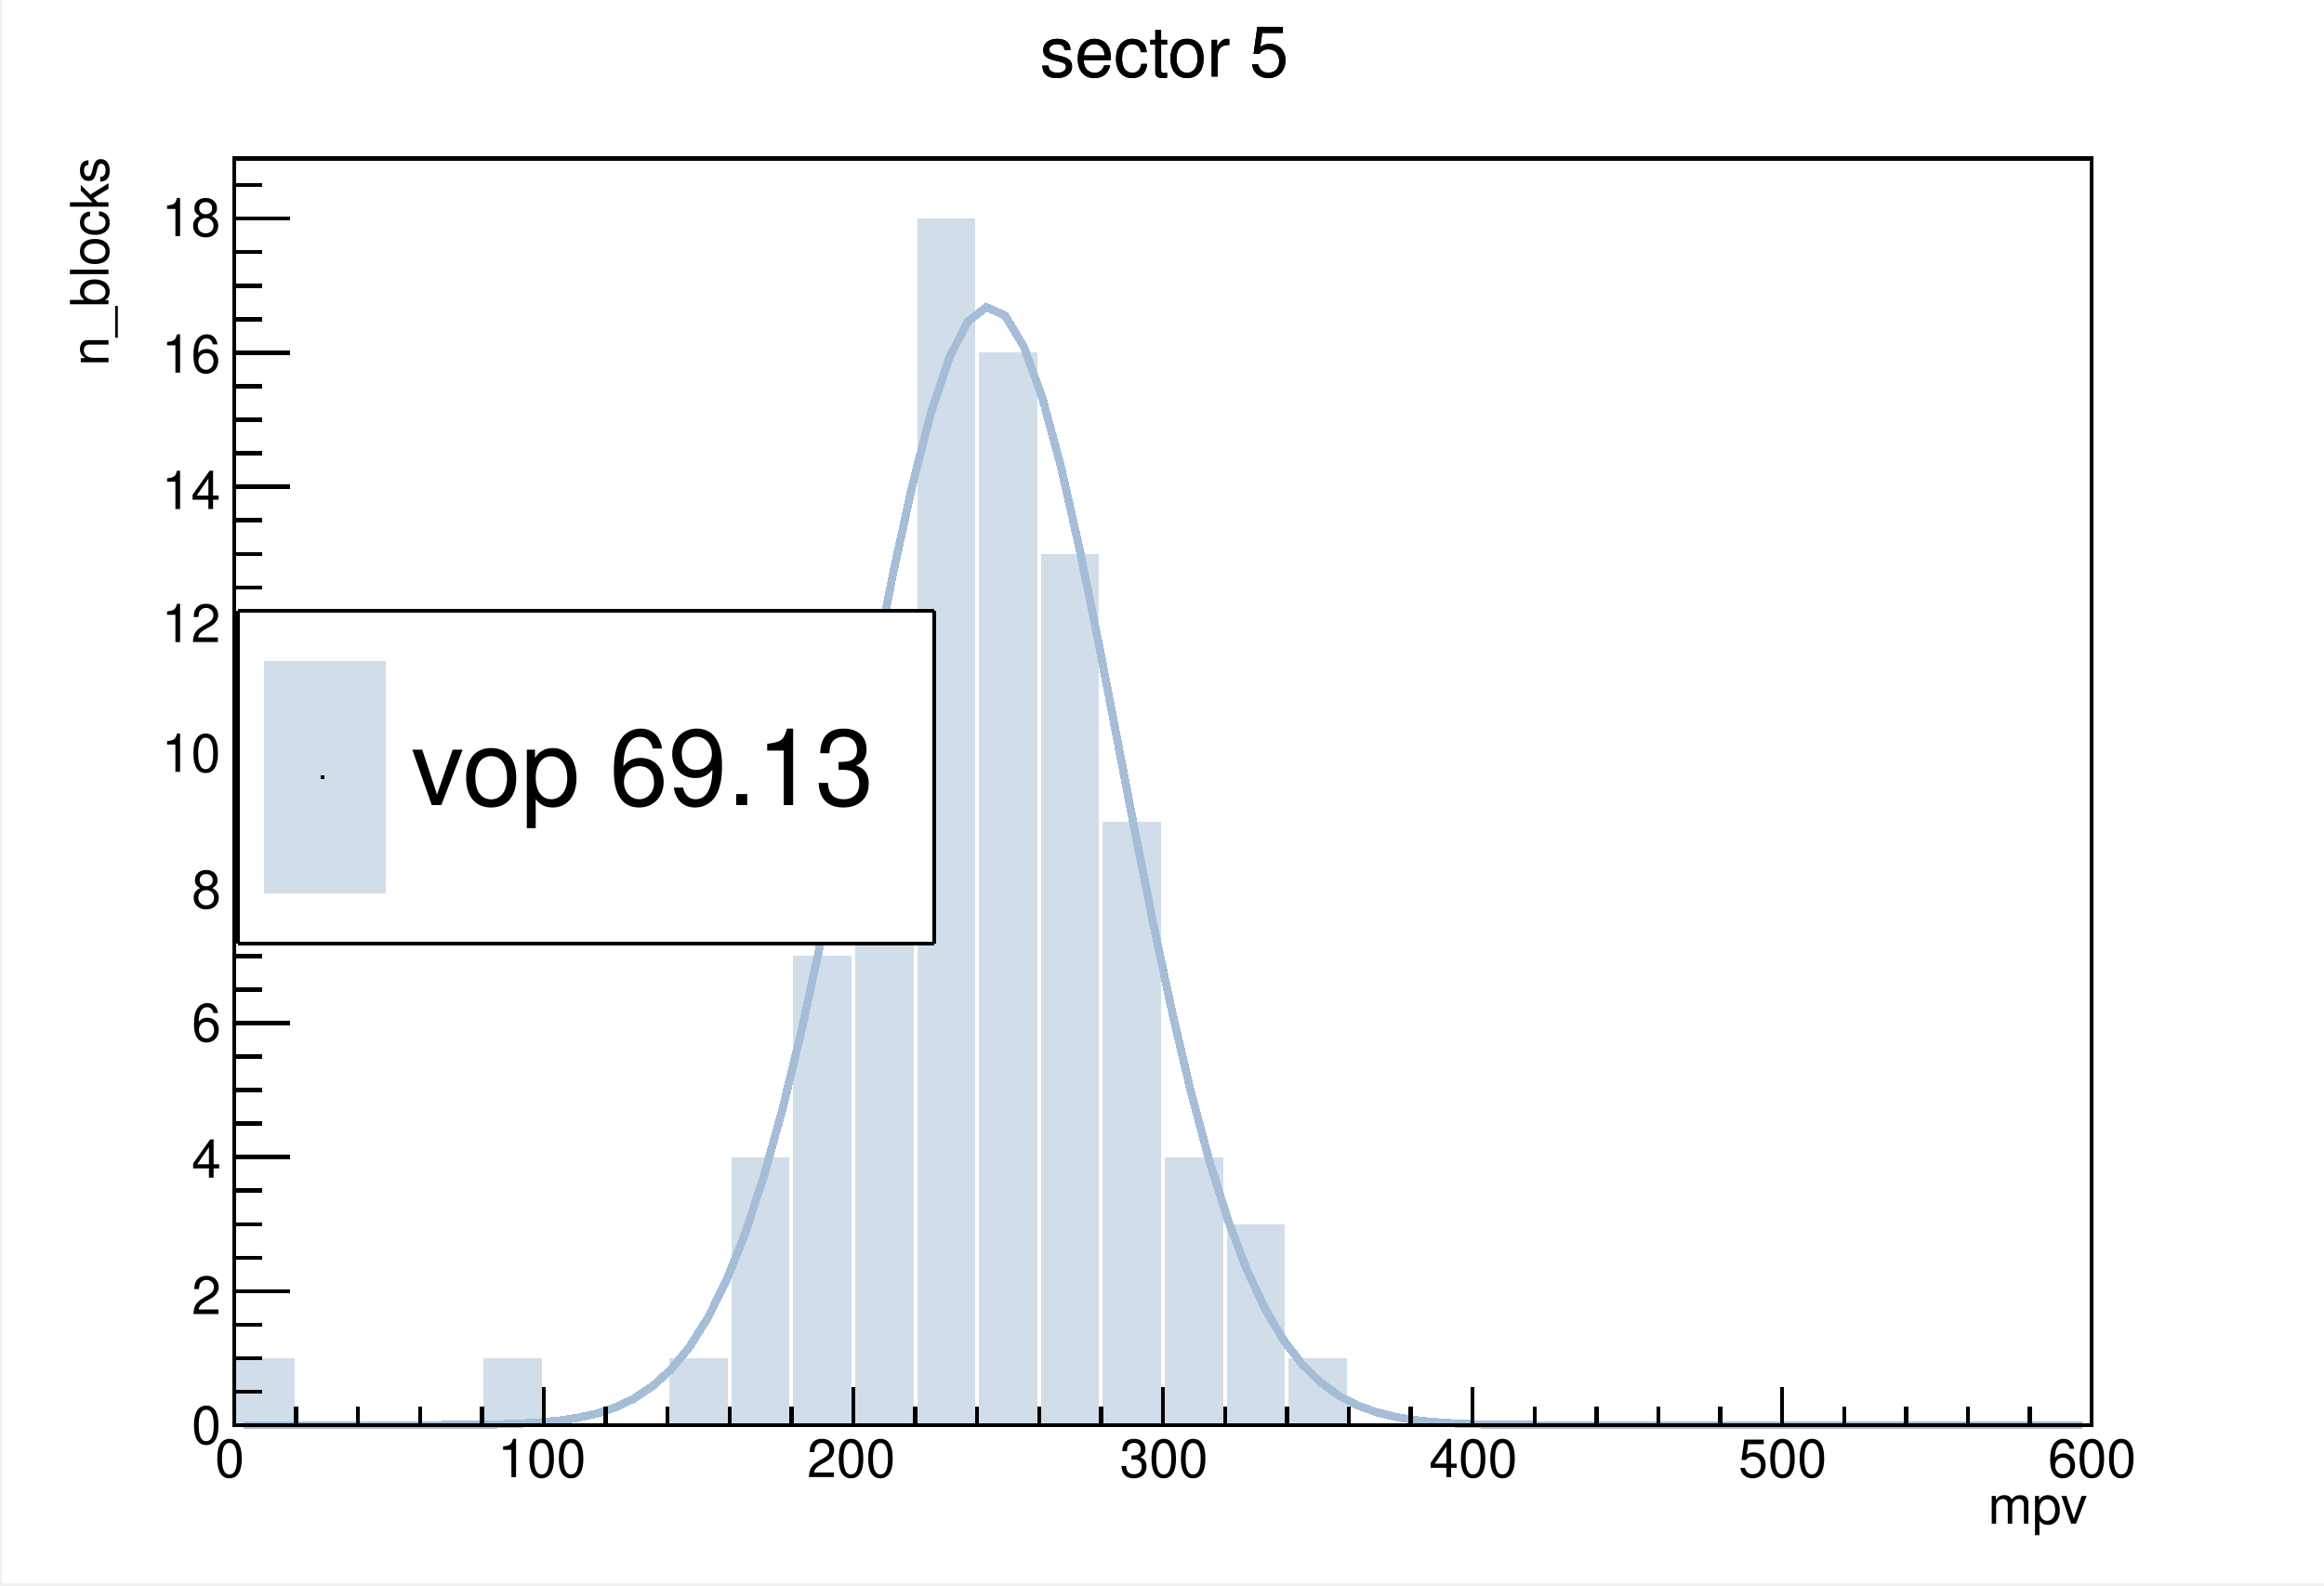
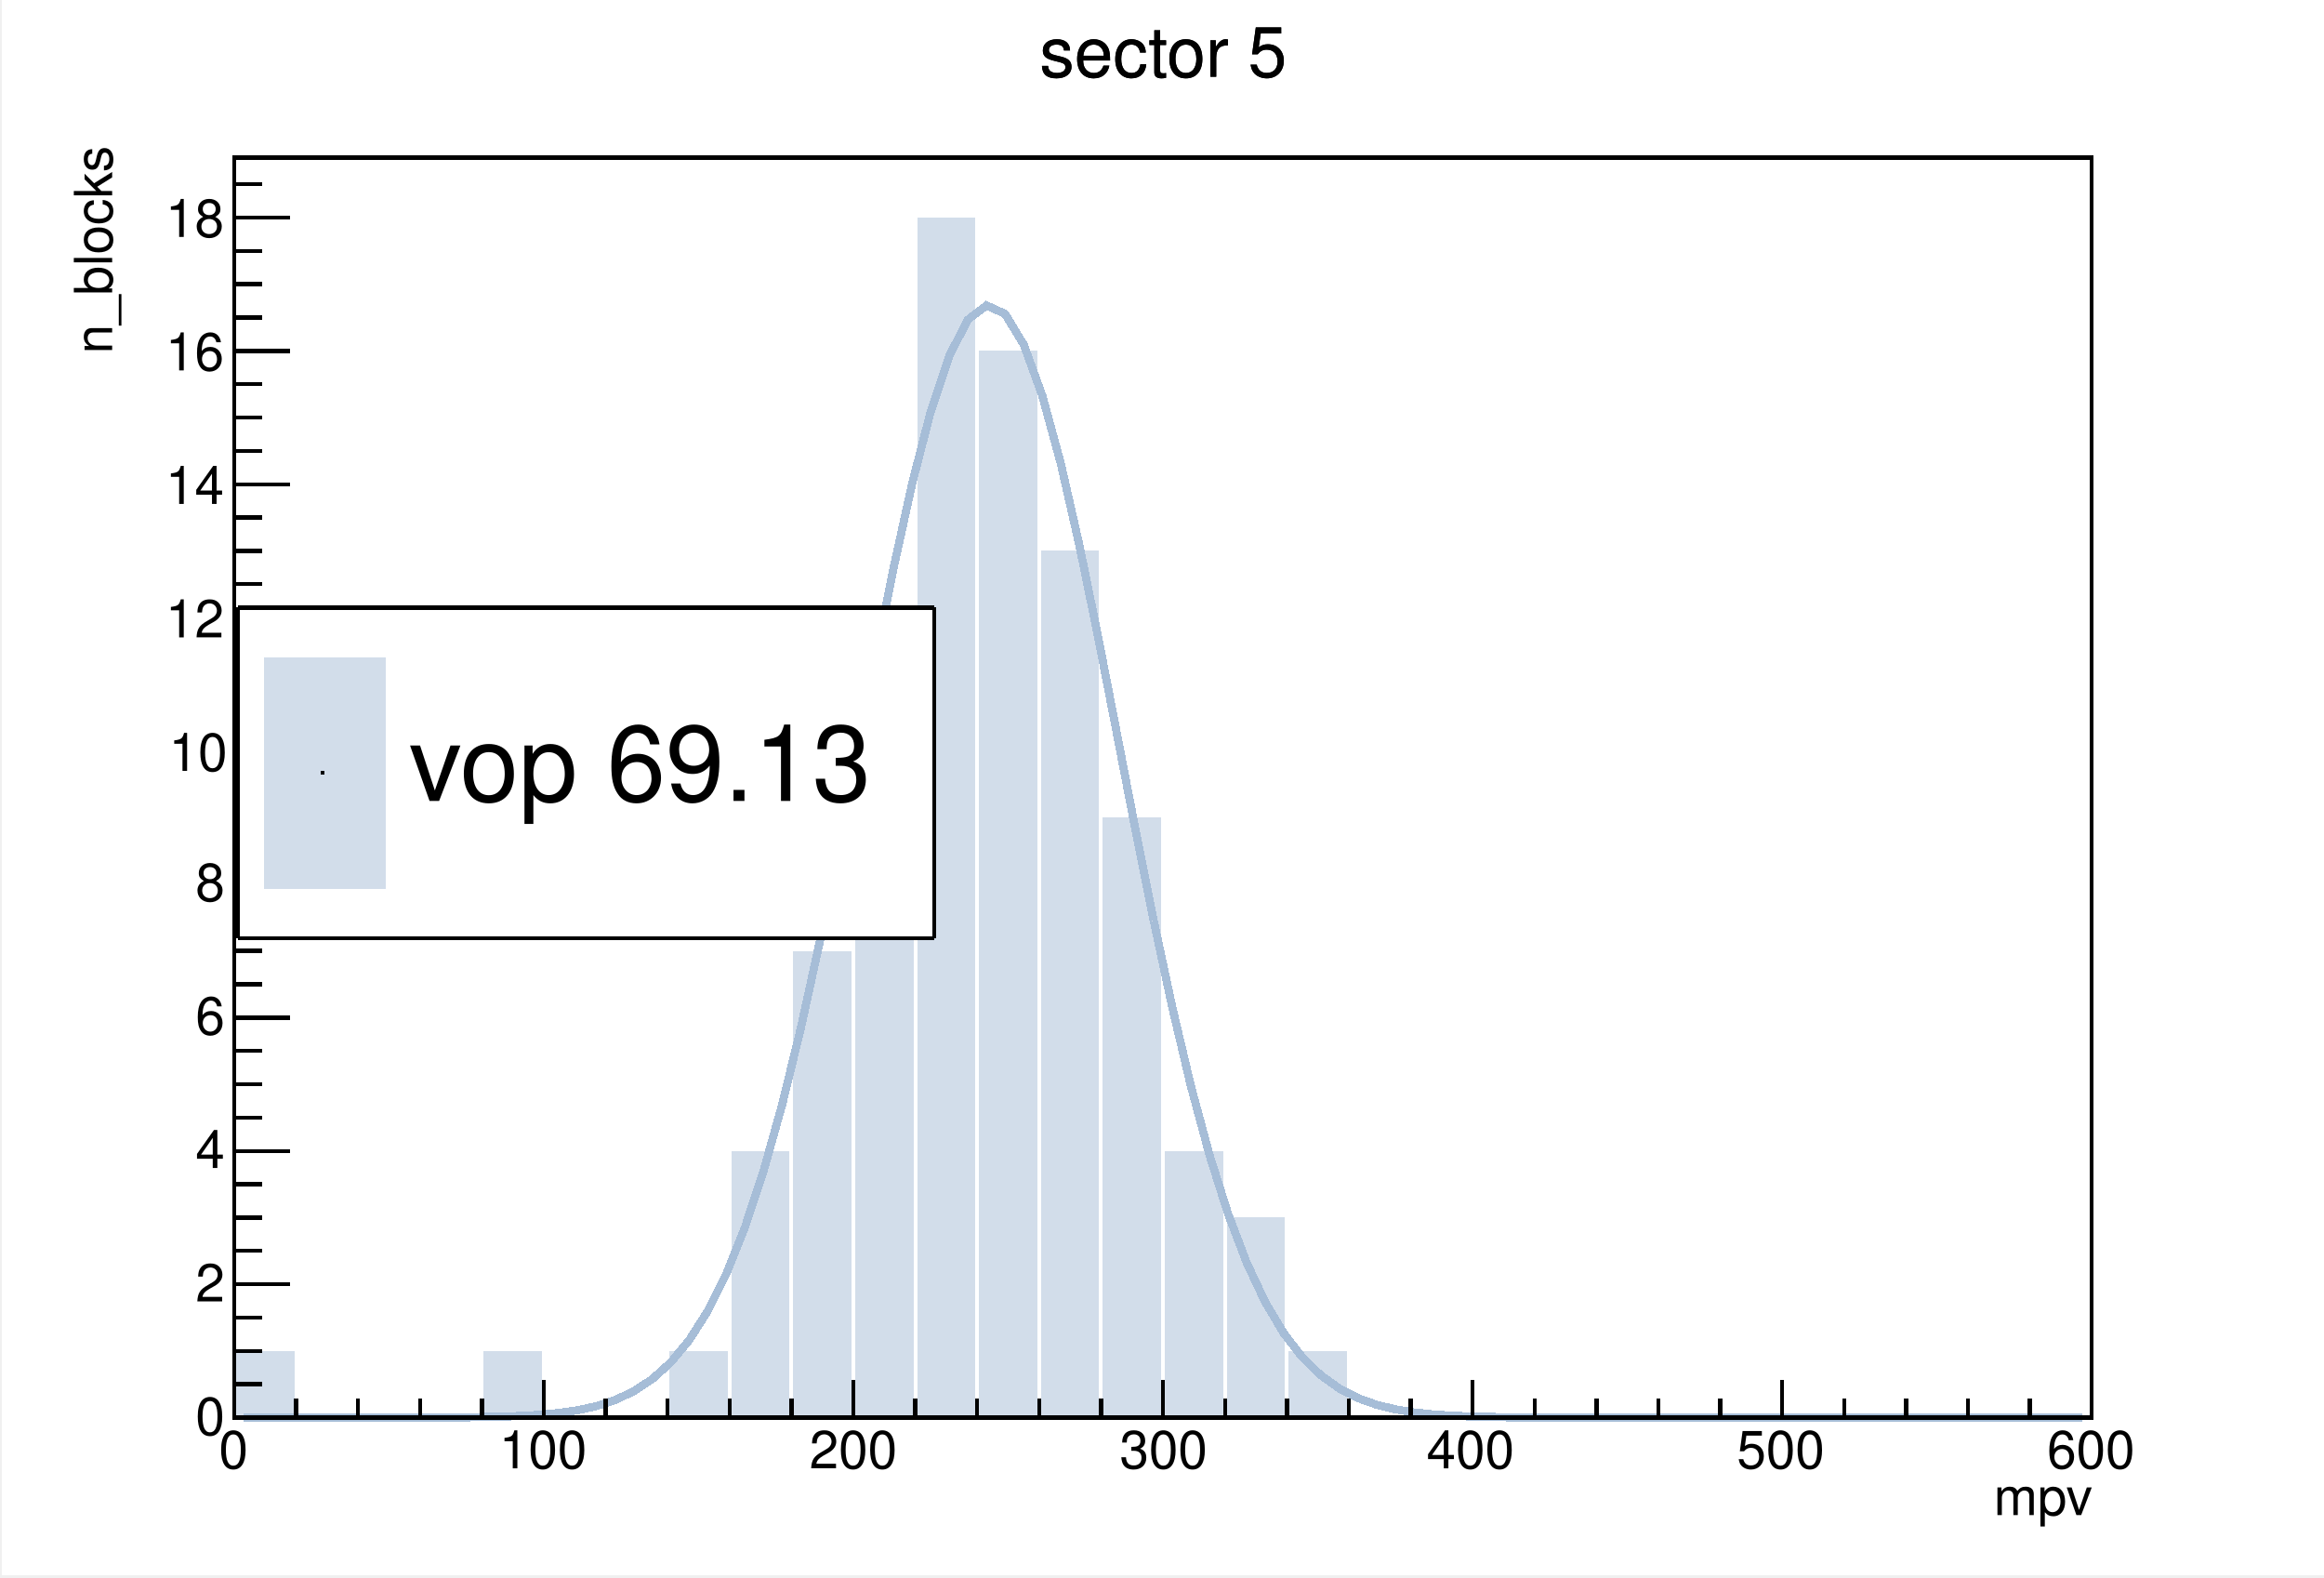
- <svg xmlns="http://www.w3.org/2000/svg" width="567.429" height="387.116" viewBox="0 0 567.429 387.116" shape-rendering="crispEdges">
+ <svg xmlns="http://www.w3.org/2000/svg" width="567.429" height="384.969" viewBox="0 0 567.429 384.969" shape-rendering="crispEdges">
  <defs>
</defs>
-   <rect x="0.5" y="0" width="566.929" height="386.616" fill="white" />
-   <rect x="57.193" y="38.662" width="453.543" height="309.293" fill="white" />
-   <rect x="57.193" y="38.662" width="453.543" height="309.293" fill="none" stroke="black" />
-   <path d="M57.193,347.955h 453.543" fill="none" stroke="#000099" />
-   <path d="M57.193,347.955h 453.543" fill="none" stroke="black" />
-   <path d="M57.193,338.676v 9.279" fill="none" stroke="black" />
-   <path d="M72.311,343.315v 4.639" fill="none" stroke="black" />
-   <path d="M87.429,343.315v 4.639" fill="none" stroke="black" />
-   <path d="M102.547,343.315v 4.639" fill="none" stroke="black" />
-   <path d="M117.665,343.315v 4.639" fill="none" stroke="black" />
-   <path d="M132.783,338.676v 9.279" fill="none" stroke="black" />
-   <path d="M147.902,343.315v 4.639" fill="none" stroke="black" />
-   <path d="M163.02,343.315v 4.639" fill="none" stroke="black" />
-   <path d="M178.138,343.315v 4.639" fill="none" stroke="black" />
-   <path d="M193.256,343.315v 4.639" fill="none" stroke="black" />
-   <path d="M208.374,338.676v 9.279" fill="none" stroke="black" />
-   <path d="M223.492,343.315v 4.639" fill="none" stroke="black" />
-   <path d="M238.61,343.315v 4.639" fill="none" stroke="black" />
-   <path d="M253.728,343.315v 4.639" fill="none" stroke="black" />
-   <path d="M268.846,343.315v 4.639" fill="none" stroke="black" />
-   <path d="M283.965,338.676v 9.279" fill="none" stroke="black" />
-   <path d="M299.083,343.315v 4.639" fill="none" stroke="black" />
-   <path d="M314.201,343.315v 4.639" fill="none" stroke="black" />
-   <path d="M329.319,343.315v 4.639" fill="none" stroke="black" />
-   <path d="M344.437,343.315v 4.639" fill="none" stroke="black" />
-   <path d="M359.555,338.676v 9.279" fill="none" stroke="black" />
-   <path d="M374.673,343.315v 4.639" fill="none" stroke="black" />
-   <path d="M389.791,343.315v 4.639" fill="none" stroke="black" />
-   <path d="M404.909,343.315v 4.639" fill="none" stroke="black" />
-   <path d="M420.028,343.315v 4.639" fill="none" stroke="black" />
-   <path d="M435.146,338.676v 9.279" fill="none" stroke="black" />
-   <path d="M450.264,343.315v 4.639" fill="none" stroke="black" />
-   <path d="M465.382,343.315v 4.639" fill="none" stroke="black" />
-   <path d="M480.5,343.315v 4.639" fill="none" stroke="black" />
-   <path d="M495.618,343.315v 4.639" fill="none" stroke="black" />
-   <path d="M510.736,338.676v 9.279" fill="none" stroke="black" />
-   <text xml:space="preserve" x="52.482" y="360.625" fill="black" font-size="12.914" font-family="Helvetica">0</text>
-   <text xml:space="preserve" x="121.521" y="360.625" fill="black" font-size="12.914" font-family="Helvetica">100</text>
-   <text xml:space="preserve" x="197.057" y="360.625" fill="black" font-size="12.914" font-family="Helvetica">200</text>
-   <text xml:space="preserve" x="273.406" y="360.625" fill="black" font-size="12.914" font-family="Helvetica">300</text>
-   <text xml:space="preserve" x="348.942" y="360.625" fill="black" font-size="12.914" font-family="Helvetica">400</text>
-   <text xml:space="preserve" x="424.479" y="360.625" fill="black" font-size="12.914" font-family="Helvetica">500</text>
-   <text xml:space="preserve" x="500.015" y="360.625" fill="black" font-size="12.914" font-family="Helvetica">600</text>
-   <text xml:space="preserve" x="485.395" y="371.996" fill="black" font-size="12.914" font-family="Helvetica">mpv</text>
-   <path d="M57.193,347.955v -309.293" fill="none" stroke="black" />
-   <path d="M70.799,347.955h -13.606" fill="none" stroke="black" />
-   <path d="M63.996,339.772h -6.803" fill="none" stroke="black" />
-   <path d="M63.996,331.59h -6.803" fill="none" stroke="black" />
-   <path d="M63.996,323.408h -6.803" fill="none" stroke="black" />
-   <path d="M70.799,315.225h -13.606" fill="none" stroke="black" />
-   <path d="M63.996,307.043h -6.803" fill="none" stroke="black" />
-   <path d="M63.996,298.861h -6.803" fill="none" stroke="black" />
-   <path d="M63.996,290.678h -6.803" fill="none" stroke="black" />
-   <path d="M70.799,282.496h -13.606" fill="none" stroke="black" />
-   <path d="M63.996,274.314h -6.803" fill="none" stroke="black" />
-   <path d="M63.996,266.131h -6.803" fill="none" stroke="black" />
-   <path d="M63.996,257.949h -6.803" fill="none" stroke="black" />
-   <path d="M70.799,249.766h -13.606" fill="none" stroke="black" />
-   <path d="M63.996,241.584h -6.803" fill="none" stroke="black" />
-   <path d="M63.996,233.402h -6.803" fill="none" stroke="black" />
-   <path d="M63.996,225.219h -6.803" fill="none" stroke="black" />
-   <path d="M70.799,217.037h -13.606" fill="none" stroke="black" />
-   <path d="M63.996,208.855h -6.803" fill="none" stroke="black" />
-   <path d="M63.996,200.672h -6.803" fill="none" stroke="black" />
-   <path d="M63.996,192.49h -6.803" fill="none" stroke="black" />
-   <path d="M70.799,184.308h -13.606" fill="none" stroke="black" />
-   <path d="M63.996,176.125h -6.803" fill="none" stroke="black" />
-   <path d="M63.996,167.943h -6.803" fill="none" stroke="black" />
-   <path d="M63.996,159.761h -6.803" fill="none" stroke="black" />
-   <path d="M70.799,151.578h -13.606" fill="none" stroke="black" />
-   <path d="M63.996,143.396h -6.803" fill="none" stroke="black" />
-   <path d="M63.996,135.213h -6.803" fill="none" stroke="black" />
-   <path d="M63.996,127.031h -6.803" fill="none" stroke="black" />
-   <path d="M70.799,118.849h -13.606" fill="none" stroke="black" />
-   <path d="M63.996,110.666h -6.803" fill="none" stroke="black" />
-   <path d="M63.996,102.484h -6.803" fill="none" stroke="black" />
-   <path d="M63.996,94.302h -6.803" fill="none" stroke="black" />
-   <path d="M70.799,86.119h -13.606" fill="none" stroke="black" />
-   <path d="M63.996,77.937h -6.803" fill="none" stroke="black" />
-   <path d="M63.996,69.755h -6.803" fill="none" stroke="black" />
-   <path d="M63.996,61.572h -6.803" fill="none" stroke="black" />
-   <path d="M70.799,53.39h -13.606" fill="none" stroke="black" />
-   <path d="M70.799,53.39h -13.606" fill="none" stroke="black" />
-   <path d="M63.996,45.208h -6.803" fill="none" stroke="black" />
-   <text xml:space="preserve" x="46.797" y="352.503" fill="black" font-size="12.914" font-family="Helvetica">0</text>
-   <text xml:space="preserve" x="46.797" y="320.827" fill="black" font-size="12.914" font-family="Helvetica">2</text>
-   <text xml:space="preserve" x="46.797" y="287.526" fill="black" font-size="12.914" font-family="Helvetica">4</text>
-   <text xml:space="preserve" x="46.797" y="254.225" fill="black" font-size="12.914" font-family="Helvetica">6</text>
-   <text xml:space="preserve" x="46.797" y="221.736" fill="black" font-size="12.914" font-family="Helvetica">8</text>
-   <text xml:space="preserve" x="39.486" y="188.435" fill="black" font-size="12.914" font-family="Helvetica">10</text>
-   <text xml:space="preserve" x="39.486" y="156.758" fill="black" font-size="12.914" font-family="Helvetica">12</text>
-   <text xml:space="preserve" x="39.486" y="124.27" fill="black" font-size="12.914" font-family="Helvetica">14</text>
-   <text xml:space="preserve" x="39.486" y="90.969" fill="black" font-size="12.914" font-family="Helvetica">16</text>
-   <text xml:space="preserve" x="39.486" y="57.668" fill="black" font-size="12.914" font-family="Helvetica">18</text>
-   <g transform="rotate(-90,26.491,89.3441)">
-     <text xml:space="preserve" x="26.491" y="89.344" fill="black" font-size="12.914" font-family="Helvetica">n_blocks</text>
+   <rect x="0.5" y="0" width="566.929" height="384.469" fill="white" />
+   <rect x="57.193" y="38.447" width="453.543" height="307.575" fill="white" />
+   <rect x="57.193" y="38.447" width="453.543" height="307.575" fill="none" stroke="black" />
+   <path d="M57.193,346.022h 453.543" fill="none" stroke="#000099" />
+   <path d="M57.193,346.022h 453.543" fill="none" stroke="black" />
+   <path d="M57.193,336.795v 9.227" fill="none" stroke="black" />
+   <path d="M72.311,341.409v 4.614" fill="none" stroke="black" />
+   <path d="M87.429,341.409v 4.614" fill="none" stroke="black" />
+   <path d="M102.547,341.409v 4.614" fill="none" stroke="black" />
+   <path d="M117.665,341.409v 4.614" fill="none" stroke="black" />
+   <path d="M132.783,336.795v 9.227" fill="none" stroke="black" />
+   <path d="M147.902,341.409v 4.614" fill="none" stroke="black" />
+   <path d="M163.02,341.409v 4.614" fill="none" stroke="black" />
+   <path d="M178.138,341.409v 4.614" fill="none" stroke="black" />
+   <path d="M193.256,341.409v 4.614" fill="none" stroke="black" />
+   <path d="M208.374,336.795v 9.227" fill="none" stroke="black" />
+   <path d="M223.492,341.409v 4.614" fill="none" stroke="black" />
+   <path d="M238.61,341.409v 4.614" fill="none" stroke="black" />
+   <path d="M253.728,341.409v 4.614" fill="none" stroke="black" />
+   <path d="M268.846,341.409v 4.614" fill="none" stroke="black" />
+   <path d="M283.965,336.795v 9.227" fill="none" stroke="black" />
+   <path d="M299.083,341.409v 4.614" fill="none" stroke="black" />
+   <path d="M314.201,341.409v 4.614" fill="none" stroke="black" />
+   <path d="M329.319,341.409v 4.614" fill="none" stroke="black" />
+   <path d="M344.437,341.409v 4.614" fill="none" stroke="black" />
+   <path d="M359.555,336.795v 9.227" fill="none" stroke="black" />
+   <path d="M374.673,341.409v 4.614" fill="none" stroke="black" />
+   <path d="M389.791,341.409v 4.614" fill="none" stroke="black" />
+   <path d="M404.909,341.409v 4.614" fill="none" stroke="black" />
+   <path d="M420.028,341.409v 4.614" fill="none" stroke="black" />
+   <path d="M435.146,336.795v 9.227" fill="none" stroke="black" />
+   <path d="M450.264,341.409v 4.614" fill="none" stroke="black" />
+   <path d="M465.382,341.409v 4.614" fill="none" stroke="black" />
+   <path d="M480.5,341.409v 4.614" fill="none" stroke="black" />
+   <path d="M495.618,341.409v 4.614" fill="none" stroke="black" />
+   <path d="M510.736,336.795v 9.227" fill="none" stroke="black" />
+   <text xml:space="preserve" x="53.446" y="358.403" fill="black" font-size="12.845" font-family="Helvetica">0</text>
+   <text xml:space="preserve" x="121.868" y="358.403" fill="black" font-size="12.845" font-family="Helvetica">100</text>
+   <text xml:space="preserve" x="197.622" y="358.403" fill="black" font-size="12.845" font-family="Helvetica">200</text>
+   <text xml:space="preserve" x="273.375" y="358.403" fill="black" font-size="12.845" font-family="Helvetica">300</text>
+   <text xml:space="preserve" x="348.314" y="358.403" fill="black" font-size="12.845" font-family="Helvetica">400</text>
+   <text xml:space="preserve" x="424.068" y="358.403" fill="black" font-size="12.845" font-family="Helvetica">500</text>
+   <text xml:space="preserve" x="499.821" y="358.403" fill="black" font-size="12.845" font-family="Helvetica">600</text>
+   <text xml:space="preserve" x="486.788" y="369.807" fill="black" font-size="12.845" font-family="Helvetica">mpv</text>
+   <path d="M57.193,346.022v -307.575" fill="none" stroke="black" />
+   <path d="M70.799,346.022h -13.606" fill="none" stroke="black" />
+   <path d="M63.996,337.885h -6.803" fill="none" stroke="black" />
+   <path d="M63.996,329.748h -6.803" fill="none" stroke="black" />
+   <path d="M63.996,321.612h -6.803" fill="none" stroke="black" />
+   <path d="M70.799,313.475h -13.606" fill="none" stroke="black" />
+   <path d="M63.996,305.338h -6.803" fill="none" stroke="black" />
+   <path d="M63.996,297.201h -6.803" fill="none" stroke="black" />
+   <path d="M63.996,289.064h -6.803" fill="none" stroke="black" />
+   <path d="M70.799,280.927h -13.606" fill="none" stroke="black" />
+   <path d="M63.996,272.79h -6.803" fill="none" stroke="black" />
+   <path d="M63.996,264.653h -6.803" fill="none" stroke="black" />
+   <path d="M63.996,256.516h -6.803" fill="none" stroke="black" />
+   <path d="M70.799,248.379h -13.606" fill="none" stroke="black" />
+   <path d="M63.996,240.242h -6.803" fill="none" stroke="black" />
+   <path d="M63.996,232.105h -6.803" fill="none" stroke="black" />
+   <path d="M63.996,223.969h -6.803" fill="none" stroke="black" />
+   <path d="M70.799,215.832h -13.606" fill="none" stroke="black" />
+   <path d="M63.996,207.695h -6.803" fill="none" stroke="black" />
+   <path d="M63.996,199.558h -6.803" fill="none" stroke="black" />
+   <path d="M63.996,191.421h -6.803" fill="none" stroke="black" />
+   <path d="M70.799,183.284h -13.606" fill="none" stroke="black" />
+   <path d="M63.996,175.147h -6.803" fill="none" stroke="black" />
+   <path d="M63.996,167.01h -6.803" fill="none" stroke="black" />
+   <path d="M63.996,158.873h -6.803" fill="none" stroke="black" />
+   <path d="M70.799,150.736h -13.606" fill="none" stroke="black" />
+   <path d="M63.996,142.599h -6.803" fill="none" stroke="black" />
+   <path d="M63.996,134.462h -6.803" fill="none" stroke="black" />
+   <path d="M63.996,126.326h -6.803" fill="none" stroke="black" />
+   <path d="M70.799,118.189h -13.606" fill="none" stroke="black" />
+   <path d="M63.996,110.052h -6.803" fill="none" stroke="black" />
+   <path d="M63.996,101.915h -6.803" fill="none" stroke="black" />
+   <path d="M63.996,93.778h -6.803" fill="none" stroke="black" />
+   <path d="M70.799,85.641h -13.606" fill="none" stroke="black" />
+   <path d="M63.996,77.504h -6.803" fill="none" stroke="black" />
+   <path d="M63.996,69.367h -6.803" fill="none" stroke="black" />
+   <path d="M63.996,61.23h -6.803" fill="none" stroke="black" />
+   <path d="M70.799,53.093h -13.606" fill="none" stroke="black" />
+   <path d="M70.799,53.093h -13.606" fill="none" stroke="black" />
+   <path d="M63.996,44.956h -6.803" fill="none" stroke="black" />
+   <text xml:space="preserve" x="47.744" y="350.258" fill="black" font-size="12.845" font-family="Helvetica">0</text>
+   <text xml:space="preserve" x="47.744" y="317.676" fill="black" font-size="12.845" font-family="Helvetica">2</text>
+   <text xml:space="preserve" x="47.744" y="285.094" fill="black" font-size="12.845" font-family="Helvetica">4</text>
+   <text xml:space="preserve" x="47.744" y="252.512" fill="black" font-size="12.845" font-family="Helvetica">6</text>
+   <text xml:space="preserve" x="47.744" y="219.929" fill="black" font-size="12.845" font-family="Helvetica">8</text>
+   <text xml:space="preserve" x="41.228" y="188.162" fill="black" font-size="12.845" font-family="Helvetica">10</text>
+   <text xml:space="preserve" x="40.413" y="155.58" fill="black" font-size="12.845" font-family="Helvetica">12</text>
+   <text xml:space="preserve" x="40.413" y="122.998" fill="black" font-size="12.845" font-family="Helvetica">14</text>
+   <text xml:space="preserve" x="40.413" y="90.415" fill="black" font-size="12.845" font-family="Helvetica">16</text>
+   <text xml:space="preserve" x="40.413" y="57.833" fill="black" font-size="12.845" font-family="Helvetica">18</text>
+   <g transform="rotate(-90,27.3803,86.3427)">
+     <text xml:space="preserve" x="27.38" y="86.343" fill="black" font-size="12.845" font-family="Helvetica">n_blocks</text>
  </g>
-   <text xml:space="preserve" x="253.912" y="18.681" fill="black" font-size="17.082" font-family="Helvetica">sector 5</text>
-   <rect x="57.647" y="331.59" width="14.211" height="16.365" fill="#a6bdd7" fill-opacity="0.50" stroke-opacity="0.50" />
-   <rect x="72.765" y="347.955" width="14.211" height="0" fill="#a6bdd7" fill-opacity="0.50" stroke-opacity="0.50" />
-   <rect x="87.883" y="347.955" width="14.211" height="0" fill="#a6bdd7" fill-opacity="0.50" stroke-opacity="0.50" />
-   <rect x="103.001" y="347.955" width="14.211" height="0" fill="#a6bdd7" fill-opacity="0.50" stroke-opacity="0.50" />
-   <rect x="118.119" y="331.59" width="14.211" height="16.365" fill="#a6bdd7" fill-opacity="0.50" stroke-opacity="0.50" />
-   <rect x="133.237" y="347.955" width="14.211" height="0" fill="#a6bdd7" fill-opacity="0.50" stroke-opacity="0.50" />
-   <rect x="148.355" y="347.955" width="14.211" height="0" fill="#a6bdd7" fill-opacity="0.50" stroke-opacity="0.50" />
-   <rect x="163.473" y="331.59" width="14.211" height="16.365" fill="#a6bdd7" fill-opacity="0.50" stroke-opacity="0.50" />
-   <rect x="178.591" y="282.496" width="14.211" height="65.459" fill="#a6bdd7" fill-opacity="0.50" stroke-opacity="0.50" />
-   <rect x="193.709" y="233.402" width="14.211" height="114.553" fill="#a6bdd7" fill-opacity="0.50" stroke-opacity="0.50" />
-   <rect x="208.828" y="151.578" width="14.211" height="196.377" fill="#a6bdd7" fill-opacity="0.50" stroke-opacity="0.50" />
-   <rect x="223.946" y="53.39" width="14.211" height="294.565" fill="#a6bdd7" fill-opacity="0.50" stroke-opacity="0.50" />
-   <rect x="239.064" y="86.119" width="14.211" height="261.835" fill="#a6bdd7" fill-opacity="0.50" stroke-opacity="0.50" />
-   <rect x="254.182" y="135.213" width="14.211" height="212.741" fill="#a6bdd7" fill-opacity="0.50" stroke-opacity="0.50" />
-   <rect x="269.3" y="200.672" width="14.211" height="147.282" fill="#a6bdd7" fill-opacity="0.50" stroke-opacity="0.50" />
-   <rect x="284.418" y="282.496" width="14.211" height="65.459" fill="#a6bdd7" fill-opacity="0.50" stroke-opacity="0.50" />
-   <rect x="299.536" y="298.861" width="14.211" height="49.094" fill="#a6bdd7" fill-opacity="0.50" stroke-opacity="0.50" />
-   <rect x="314.654" y="331.59" width="14.211" height="16.365" fill="#a6bdd7" fill-opacity="0.50" stroke-opacity="0.50" />
-   <rect x="329.772" y="347.955" width="14.211" height="0" fill="#a6bdd7" fill-opacity="0.50" stroke-opacity="0.50" />
-   <rect x="344.891" y="347.955" width="14.211" height="0" fill="#a6bdd7" fill-opacity="0.50" stroke-opacity="0.50" />
-   <rect x="360.009" y="347.955" width="14.211" height="0" fill="#a6bdd7" fill-opacity="0.50" stroke-opacity="0.50" />
-   <rect x="375.127" y="347.955" width="14.211" height="0" fill="#a6bdd7" fill-opacity="0.50" stroke-opacity="0.50" />
-   <rect x="390.245" y="347.955" width="14.211" height="0" fill="#a6bdd7" fill-opacity="0.50" stroke-opacity="0.50" />
-   <rect x="405.363" y="347.955" width="14.211" height="0" fill="#a6bdd7" fill-opacity="0.50" stroke-opacity="0.50" />
-   <rect x="420.481" y="347.955" width="14.211" height="0" fill="#a6bdd7" fill-opacity="0.50" stroke-opacity="0.50" />
-   <rect x="435.599" y="347.955" width="14.211" height="0" fill="#a6bdd7" fill-opacity="0.50" stroke-opacity="0.50" />
-   <rect x="450.717" y="347.955" width="14.211" height="0" fill="#a6bdd7" fill-opacity="0.50" stroke-opacity="0.50" />
-   <rect x="465.835" y="347.955" width="14.211" height="0" fill="#a6bdd7" fill-opacity="0.50" stroke-opacity="0.50" />
-   <rect x="480.954" y="347.955" width="14.211" height="0" fill="#a6bdd7" fill-opacity="0.50" stroke-opacity="0.50" />
-   <rect x="496.072" y="347.955" width="14.211" height="0" fill="#a6bdd7" fill-opacity="0.50" stroke-opacity="0.50" />
-   <path d="M59.461,347.955h 45.354l 4.535, -0.046l 4.535, -0.037l 4.535, -0.063l 4.535, -0.106l 4.535, -0.174l 4.535, -0.279l 4.535, -0.438l 4.535, -0.674l 4.535, -1.012l 4.535, -1.486l 4.535,  -2.134l 4.535, -2.995l 4.535, -4.105l 4.535, -5.495l 4.535, -7.182l 4.535, -9.158l 4.535, -11.388l 4.535, -13.8l 4.535, -16.282l 4.535, -18.683l 4.535, -20.818l 4.535, -22.482l 4.535, -23.468l 4.535,  -23.59l 4.535, -22.703l 4.535, -20.732l 4.535, -17.682l 4.535, -13.653l 4.535, -8.833l 4.535, -3.485l 4.535, 2.074l 4.535, 7.507l 4.535, 12.49l 4.535, 16.742l 4.535, 20.054l 4.535, 22.305l 4.535, 23.464l  4.535, 23.588l 4.535, 22.806" fill="none" stroke="#a6bdd7" stroke-width="2" />
-   <path d="M281.697,226l 4.535, 21.295l 4.535, 19.261l 4.535, 16.909l 4.535, 14.432l 4.535, 11.99l 4.535, 9.705l 4.535, 7.659l 4.535, 5.897l 4.535, 4.432l 4.535, 3.253l 4.535, 2.332l 4.535, 1.634l 4.535,  1.119l 4.535, 0.749l 4.535, 0.49l 4.535, 0.314l 4.535, 0.196l 4.535, 0.12l 4.535, 0.072l 4.535, 0.042l 4.535, 0.054h 126.992" fill="none" stroke="#a6bdd7" stroke-width="2" />
-   <path d="M503.933,347.955h 4.535" fill="none" stroke="#a6bdd7" stroke-width="2" />
-   <path d="M57.193,347.955h 453.543" fill="none" stroke="black" />
-   <path d="M57.193,338.676v 9.279" fill="none" stroke="black" />
-   <path d="M72.311,343.315v 4.639" fill="none" stroke="black" />
-   <path d="M87.429,343.315v 4.639" fill="none" stroke="black" />
-   <path d="M102.547,343.315v 4.639" fill="none" stroke="black" />
-   <path d="M117.665,343.315v 4.639" fill="none" stroke="black" />
-   <path d="M132.783,338.676v 9.279" fill="none" stroke="black" />
-   <path d="M147.902,343.315v 4.639" fill="none" stroke="black" />
-   <path d="M163.02,343.315v 4.639" fill="none" stroke="black" />
-   <path d="M178.138,343.315v 4.639" fill="none" stroke="black" />
-   <path d="M193.256,343.315v 4.639" fill="none" stroke="black" />
-   <path d="M208.374,338.676v 9.279" fill="none" stroke="black" />
-   <path d="M223.492,343.315v 4.639" fill="none" stroke="black" />
-   <path d="M238.61,343.315v 4.639" fill="none" stroke="black" />
-   <path d="M253.728,343.315v 4.639" fill="none" stroke="black" />
-   <path d="M268.846,343.315v 4.639" fill="none" stroke="black" />
-   <path d="M283.965,338.676v 9.279" fill="none" stroke="black" />
-   <path d="M299.083,343.315v 4.639" fill="none" stroke="black" />
-   <path d="M314.201,343.315v 4.639" fill="none" stroke="black" />
-   <path d="M329.319,343.315v 4.639" fill="none" stroke="black" />
-   <path d="M344.437,343.315v 4.639" fill="none" stroke="black" />
-   <path d="M359.555,338.676v 9.279" fill="none" stroke="black" />
-   <path d="M374.673,343.315v 4.639" fill="none" stroke="black" />
-   <path d="M389.791,343.315v 4.639" fill="none" stroke="black" />
-   <path d="M404.909,343.315v 4.639" fill="none" stroke="black" />
-   <path d="M420.028,343.315v 4.639" fill="none" stroke="black" />
-   <path d="M435.146,338.676v 9.279" fill="none" stroke="black" />
-   <path d="M450.264,343.315v 4.639" fill="none" stroke="black" />
-   <path d="M465.382,343.315v 4.639" fill="none" stroke="black" />
-   <path d="M480.5,343.315v 4.639" fill="none" stroke="black" />
-   <path d="M495.618,343.315v 4.639" fill="none" stroke="black" />
-   <path d="M510.736,338.676v 9.279" fill="none" stroke="black" />
-   <path d="M57.193,347.955v -309.293" fill="none" stroke="black" />
-   <path d="M70.799,347.955h -13.606" fill="none" stroke="black" />
-   <path d="M63.996,339.772h -6.803" fill="none" stroke="black" />
-   <path d="M63.996,331.59h -6.803" fill="none" stroke="black" />
-   <path d="M63.996,323.408h -6.803" fill="none" stroke="black" />
-   <path d="M70.799,315.225h -13.606" fill="none" stroke="black" />
-   <path d="M63.996,307.043h -6.803" fill="none" stroke="black" />
-   <path d="M63.996,298.861h -6.803" fill="none" stroke="black" />
-   <path d="M63.996,290.678h -6.803" fill="none" stroke="black" />
-   <path d="M70.799,282.496h -13.606" fill="none" stroke="black" />
-   <path d="M63.996,274.314h -6.803" fill="none" stroke="black" />
-   <path d="M63.996,266.131h -6.803" fill="none" stroke="black" />
-   <path d="M63.996,257.949h -6.803" fill="none" stroke="black" />
-   <path d="M70.799,249.766h -13.606" fill="none" stroke="black" />
-   <path d="M63.996,241.584h -6.803" fill="none" stroke="black" />
-   <path d="M63.996,233.402h -6.803" fill="none" stroke="black" />
-   <path d="M63.996,225.219h -6.803" fill="none" stroke="black" />
-   <path d="M70.799,217.037h -13.606" fill="none" stroke="black" />
-   <path d="M63.996,208.855h -6.803" fill="none" stroke="black" />
-   <path d="M63.996,200.672h -6.803" fill="none" stroke="black" />
-   <path d="M63.996,192.49h -6.803" fill="none" stroke="black" />
-   <path d="M70.799,184.308h -13.606" fill="none" stroke="black" />
-   <path d="M63.996,176.125h -6.803" fill="none" stroke="black" />
-   <path d="M63.996,167.943h -6.803" fill="none" stroke="black" />
-   <path d="M63.996,159.761h -6.803" fill="none" stroke="black" />
-   <path d="M70.799,151.578h -13.606" fill="none" stroke="black" />
-   <path d="M63.996,143.396h -6.803" fill="none" stroke="black" />
-   <path d="M63.996,135.213h -6.803" fill="none" stroke="black" />
-   <path d="M63.996,127.031h -6.803" fill="none" stroke="black" />
-   <path d="M70.799,118.849h -13.606" fill="none" stroke="black" />
-   <path d="M63.996,110.666h -6.803" fill="none" stroke="black" />
-   <path d="M63.996,102.484h -6.803" fill="none" stroke="black" />
-   <path d="M63.996,94.302h -6.803" fill="none" stroke="black" />
-   <path d="M70.799,86.119h -13.606" fill="none" stroke="black" />
-   <path d="M63.996,77.937h -6.803" fill="none" stroke="black" />
-   <path d="M63.996,69.755h -6.803" fill="none" stroke="black" />
-   <path d="M63.996,61.572h -6.803" fill="none" stroke="black" />
-   <path d="M70.799,53.39h -13.606" fill="none" stroke="black" />
-   <path d="M70.799,53.39h -13.606" fill="none" stroke="black" />
-   <path d="M63.996,45.208h -6.803" fill="none" stroke="black" />
-   <rect x="58.014" y="149.135" width="170.079" height="81.189" fill="white" />
-   <path d="M58.014,230.325h 170.079" fill="none" stroke="black" />
-   <path d="M228.093,230.325v -81.189" fill="none" stroke="black" />
-   <path d="M228.093,149.135h -170.079" fill="none" stroke="black" />
-   <path d="M58.014,149.135v 81.189" fill="none" stroke="black" />
-   <text xml:space="preserve" x="100.403" y="196.557" fill="black" font-size="25.829" font-family="Helvetica">vop 69.13</text>
-   <path d="M64.392,218.146h 29.764v -56.833h -29.764z" fill="#a6bdd7" fill-opacity="0.50" stroke-opacity="0.50" />
-   <path d="M64.392,189.73h 29.764" fill="none" stroke="#a6bdd7" fill-opacity="0.00" stroke-opacity="0.00" />
+   <text xml:space="preserve" x="253.826" y="18.735" fill="black" font-size="16.99" font-family="Helvetica">sector 5</text>
+   <rect x="57.647" y="329.748" width="14.211" height="16.274" fill="#a6bdd7" fill-opacity="0.50" stroke-opacity="0.50" />
+   <rect x="72.765" y="346.022" width="14.211" height="0" fill="#a6bdd7" fill-opacity="0.50" stroke-opacity="0.50" />
+   <rect x="87.883" y="346.022" width="14.211" height="0" fill="#a6bdd7" fill-opacity="0.50" stroke-opacity="0.50" />
+   <rect x="103.001" y="346.022" width="14.211" height="0" fill="#a6bdd7" fill-opacity="0.50" stroke-opacity="0.50" />
+   <rect x="118.119" y="329.748" width="14.211" height="16.274" fill="#a6bdd7" fill-opacity="0.50" stroke-opacity="0.50" />
+   <rect x="133.237" y="346.022" width="14.211" height="0" fill="#a6bdd7" fill-opacity="0.50" stroke-opacity="0.50" />
+   <rect x="148.355" y="346.022" width="14.211" height="0" fill="#a6bdd7" fill-opacity="0.50" stroke-opacity="0.50" />
+   <rect x="163.473" y="329.748" width="14.211" height="16.274" fill="#a6bdd7" fill-opacity="0.50" stroke-opacity="0.50" />
+   <rect x="178.591" y="280.927" width="14.211" height="65.095" fill="#a6bdd7" fill-opacity="0.50" stroke-opacity="0.50" />
+   <rect x="193.709" y="232.105" width="14.211" height="113.917" fill="#a6bdd7" fill-opacity="0.50" stroke-opacity="0.50" />
+   <rect x="208.828" y="150.736" width="14.211" height="195.286" fill="#a6bdd7" fill-opacity="0.50" stroke-opacity="0.50" />
+   <rect x="223.946" y="53.093" width="14.211" height="292.929" fill="#a6bdd7" fill-opacity="0.50" stroke-opacity="0.50" />
+   <rect x="239.064" y="85.641" width="14.211" height="260.381" fill="#a6bdd7" fill-opacity="0.50" stroke-opacity="0.50" />
+   <rect x="254.182" y="134.462" width="14.211" height="211.56" fill="#a6bdd7" fill-opacity="0.50" stroke-opacity="0.50" />
+   <rect x="269.3" y="199.558" width="14.211" height="146.464" fill="#a6bdd7" fill-opacity="0.50" stroke-opacity="0.50" />
+   <rect x="284.418" y="280.927" width="14.211" height="65.095" fill="#a6bdd7" fill-opacity="0.50" stroke-opacity="0.50" />
+   <rect x="299.536" y="297.201" width="14.211" height="48.822" fill="#a6bdd7" fill-opacity="0.50" stroke-opacity="0.50" />
+   <rect x="314.654" y="329.748" width="14.211" height="16.274" fill="#a6bdd7" fill-opacity="0.50" stroke-opacity="0.50" />
+   <rect x="329.772" y="346.022" width="14.211" height="0" fill="#a6bdd7" fill-opacity="0.50" stroke-opacity="0.50" />
+   <rect x="344.891" y="346.022" width="14.211" height="0" fill="#a6bdd7" fill-opacity="0.50" stroke-opacity="0.50" />
+   <rect x="360.009" y="346.022" width="14.211" height="0" fill="#a6bdd7" fill-opacity="0.50" stroke-opacity="0.50" />
+   <rect x="375.127" y="346.022" width="14.211" height="0" fill="#a6bdd7" fill-opacity="0.50" stroke-opacity="0.50" />
+   <rect x="390.245" y="346.022" width="14.211" height="0" fill="#a6bdd7" fill-opacity="0.50" stroke-opacity="0.50" />
+   <rect x="405.363" y="346.022" width="14.211" height="0" fill="#a6bdd7" fill-opacity="0.50" stroke-opacity="0.50" />
+   <rect x="420.481" y="346.022" width="14.211" height="0" fill="#a6bdd7" fill-opacity="0.50" stroke-opacity="0.50" />
+   <rect x="435.599" y="346.022" width="14.211" height="0" fill="#a6bdd7" fill-opacity="0.50" stroke-opacity="0.50" />
+   <rect x="450.717" y="346.022" width="14.211" height="0" fill="#a6bdd7" fill-opacity="0.50" stroke-opacity="0.50" />
+   <rect x="465.835" y="346.022" width="14.211" height="0" fill="#a6bdd7" fill-opacity="0.50" stroke-opacity="0.50" />
+   <rect x="480.954" y="346.022" width="14.211" height="0" fill="#a6bdd7" fill-opacity="0.50" stroke-opacity="0.50" />
+   <rect x="496.072" y="346.022" width="14.211" height="0" fill="#a6bdd7" fill-opacity="0.50" stroke-opacity="0.50" />
+   <path d="M59.461,346.022h 45.354l 4.535, -0.046l 4.535, -0.037l 4.535, -0.063l 4.535, -0.105l 4.535, -0.173l 4.535, -0.277l 4.535, -0.436l 4.535, -0.67l 4.535, -1.006l 4.535, -1.478l 4.535,  -2.122l 4.535, -2.978l 4.535, -4.082l 4.535, -5.465l 4.535, -7.142l 4.535, -9.107l 4.535, -11.325l 4.535, -13.724l 4.535, -16.192l 4.535, -18.579l 4.535, -20.702l 4.535, -22.357l 4.535, -23.338l 4.535,  -23.459l 4.535, -22.577l 4.535, -20.616l 4.535, -17.584l 4.535, -13.578l 4.535, -8.784l 4.535, -3.466l 4.535, 2.062l 4.535, 7.465l 4.535, 12.42l 4.535, 16.649l 4.535, 19.943l 4.535, 22.181l 4.535, 23.333l  4.535, 23.457l 4.535, 22.679" fill="none" stroke="#a6bdd7" stroke-width="2" />
+   <path d="M281.697,224.745l 4.535, 21.177l 4.535, 19.154l 4.535, 16.815l 4.535, 14.352l 4.535, 11.923l 4.535, 9.651l 4.535, 7.616l 4.535, 5.864l 4.535, 4.407l 4.535, 3.235l 4.535, 2.319l 4.535, 1.625l 4.535,  1.112l 4.535, 0.745l 4.535, 0.487l 4.535, 0.312l 4.535, 0.195l 4.535, 0.12l 4.535, 0.072l 4.535, 0.042l 4.535, 0.053h 126.992" fill="none" stroke="#a6bdd7" stroke-width="2" />
+   <path d="M503.933,346.022h 4.535" fill="none" stroke="#a6bdd7" stroke-width="2" />
+   <path d="M57.193,346.022h 453.543" fill="none" stroke="black" />
+   <path d="M57.193,336.795v 9.227" fill="none" stroke="black" />
+   <path d="M72.311,341.409v 4.614" fill="none" stroke="black" />
+   <path d="M87.429,341.409v 4.614" fill="none" stroke="black" />
+   <path d="M102.547,341.409v 4.614" fill="none" stroke="black" />
+   <path d="M117.665,341.409v 4.614" fill="none" stroke="black" />
+   <path d="M132.783,336.795v 9.227" fill="none" stroke="black" />
+   <path d="M147.902,341.409v 4.614" fill="none" stroke="black" />
+   <path d="M163.02,341.409v 4.614" fill="none" stroke="black" />
+   <path d="M178.138,341.409v 4.614" fill="none" stroke="black" />
+   <path d="M193.256,341.409v 4.614" fill="none" stroke="black" />
+   <path d="M208.374,336.795v 9.227" fill="none" stroke="black" />
+   <path d="M223.492,341.409v 4.614" fill="none" stroke="black" />
+   <path d="M238.61,341.409v 4.614" fill="none" stroke="black" />
+   <path d="M253.728,341.409v 4.614" fill="none" stroke="black" />
+   <path d="M268.846,341.409v 4.614" fill="none" stroke="black" />
+   <path d="M283.965,336.795v 9.227" fill="none" stroke="black" />
+   <path d="M299.083,341.409v 4.614" fill="none" stroke="black" />
+   <path d="M314.201,341.409v 4.614" fill="none" stroke="black" />
+   <path d="M329.319,341.409v 4.614" fill="none" stroke="black" />
+   <path d="M344.437,341.409v 4.614" fill="none" stroke="black" />
+   <path d="M359.555,336.795v 9.227" fill="none" stroke="black" />
+   <path d="M374.673,341.409v 4.614" fill="none" stroke="black" />
+   <path d="M389.791,341.409v 4.614" fill="none" stroke="black" />
+   <path d="M404.909,341.409v 4.614" fill="none" stroke="black" />
+   <path d="M420.028,341.409v 4.614" fill="none" stroke="black" />
+   <path d="M435.146,336.795v 9.227" fill="none" stroke="black" />
+   <path d="M450.264,341.409v 4.614" fill="none" stroke="black" />
+   <path d="M465.382,341.409v 4.614" fill="none" stroke="black" />
+   <path d="M480.5,341.409v 4.614" fill="none" stroke="black" />
+   <path d="M495.618,341.409v 4.614" fill="none" stroke="black" />
+   <path d="M510.736,336.795v 9.227" fill="none" stroke="black" />
+   <path d="M57.193,346.022v -307.575" fill="none" stroke="black" />
+   <path d="M70.799,346.022h -13.606" fill="none" stroke="black" />
+   <path d="M63.996,337.885h -6.803" fill="none" stroke="black" />
+   <path d="M63.996,329.748h -6.803" fill="none" stroke="black" />
+   <path d="M63.996,321.612h -6.803" fill="none" stroke="black" />
+   <path d="M70.799,313.475h -13.606" fill="none" stroke="black" />
+   <path d="M63.996,305.338h -6.803" fill="none" stroke="black" />
+   <path d="M63.996,297.201h -6.803" fill="none" stroke="black" />
+   <path d="M63.996,289.064h -6.803" fill="none" stroke="black" />
+   <path d="M70.799,280.927h -13.606" fill="none" stroke="black" />
+   <path d="M63.996,272.79h -6.803" fill="none" stroke="black" />
+   <path d="M63.996,264.653h -6.803" fill="none" stroke="black" />
+   <path d="M63.996,256.516h -6.803" fill="none" stroke="black" />
+   <path d="M70.799,248.379h -13.606" fill="none" stroke="black" />
+   <path d="M63.996,240.242h -6.803" fill="none" stroke="black" />
+   <path d="M63.996,232.105h -6.803" fill="none" stroke="black" />
+   <path d="M63.996,223.969h -6.803" fill="none" stroke="black" />
+   <path d="M70.799,215.832h -13.606" fill="none" stroke="black" />
+   <path d="M63.996,207.695h -6.803" fill="none" stroke="black" />
+   <path d="M63.996,199.558h -6.803" fill="none" stroke="black" />
+   <path d="M63.996,191.421h -6.803" fill="none" stroke="black" />
+   <path d="M70.799,183.284h -13.606" fill="none" stroke="black" />
+   <path d="M63.996,175.147h -6.803" fill="none" stroke="black" />
+   <path d="M63.996,167.01h -6.803" fill="none" stroke="black" />
+   <path d="M63.996,158.873h -6.803" fill="none" stroke="black" />
+   <path d="M70.799,150.736h -13.606" fill="none" stroke="black" />
+   <path d="M63.996,142.599h -6.803" fill="none" stroke="black" />
+   <path d="M63.996,134.462h -6.803" fill="none" stroke="black" />
+   <path d="M63.996,126.326h -6.803" fill="none" stroke="black" />
+   <path d="M70.799,118.189h -13.606" fill="none" stroke="black" />
+   <path d="M63.996,110.052h -6.803" fill="none" stroke="black" />
+   <path d="M63.996,101.915h -6.803" fill="none" stroke="black" />
+   <path d="M63.996,93.778h -6.803" fill="none" stroke="black" />
+   <path d="M70.799,85.641h -13.606" fill="none" stroke="black" />
+   <path d="M63.996,77.504h -6.803" fill="none" stroke="black" />
+   <path d="M63.996,69.367h -6.803" fill="none" stroke="black" />
+   <path d="M63.996,61.23h -6.803" fill="none" stroke="black" />
+   <path d="M70.799,53.093h -13.606" fill="none" stroke="black" />
+   <path d="M70.799,53.093h -13.606" fill="none" stroke="black" />
+   <path d="M63.996,44.956h -6.803" fill="none" stroke="black" />
+   <rect x="58.014" y="148.307" width="170.079" height="80.739" fill="white" />
+   <path d="M58.014,229.045h 170.079" fill="none" stroke="black" />
+   <path d="M228.093,229.045v -80.739" fill="none" stroke="black" />
+   <path d="M228.093,148.307h -170.079" fill="none" stroke="black" />
+   <path d="M58.014,148.307v 80.739" fill="none" stroke="black" />
+   <text xml:space="preserve" x="99.876" y="195.493" fill="black" font-size="25.785" font-family="Helvetica">vop 69.13</text>
+   <path d="M64.392,216.935h 29.764v -56.517h -29.764z" fill="#a6bdd7" fill-opacity="0.50" stroke-opacity="0.50" />
+   <path d="M64.392,188.676h 29.764" fill="none" stroke="#a6bdd7" fill-opacity="0.00" stroke-opacity="0.00" />
  <g stroke="black" stroke-width="1" fill="none">
-     <line x1="78.274" y1="189.73" x2="79.274" y2="189.73" />
+     <line x1="78.274" y1="188.676" x2="79.274" y2="188.676" />
  </g>
-   <text xml:space="preserve" x="253.912" y="18.681" fill="black" font-size="17.082" font-family="Helvetica">sector 5</text>
+   <text xml:space="preserve" x="253.826" y="18.735" fill="black" font-size="16.99" font-family="Helvetica">sector 5</text>
</svg>
